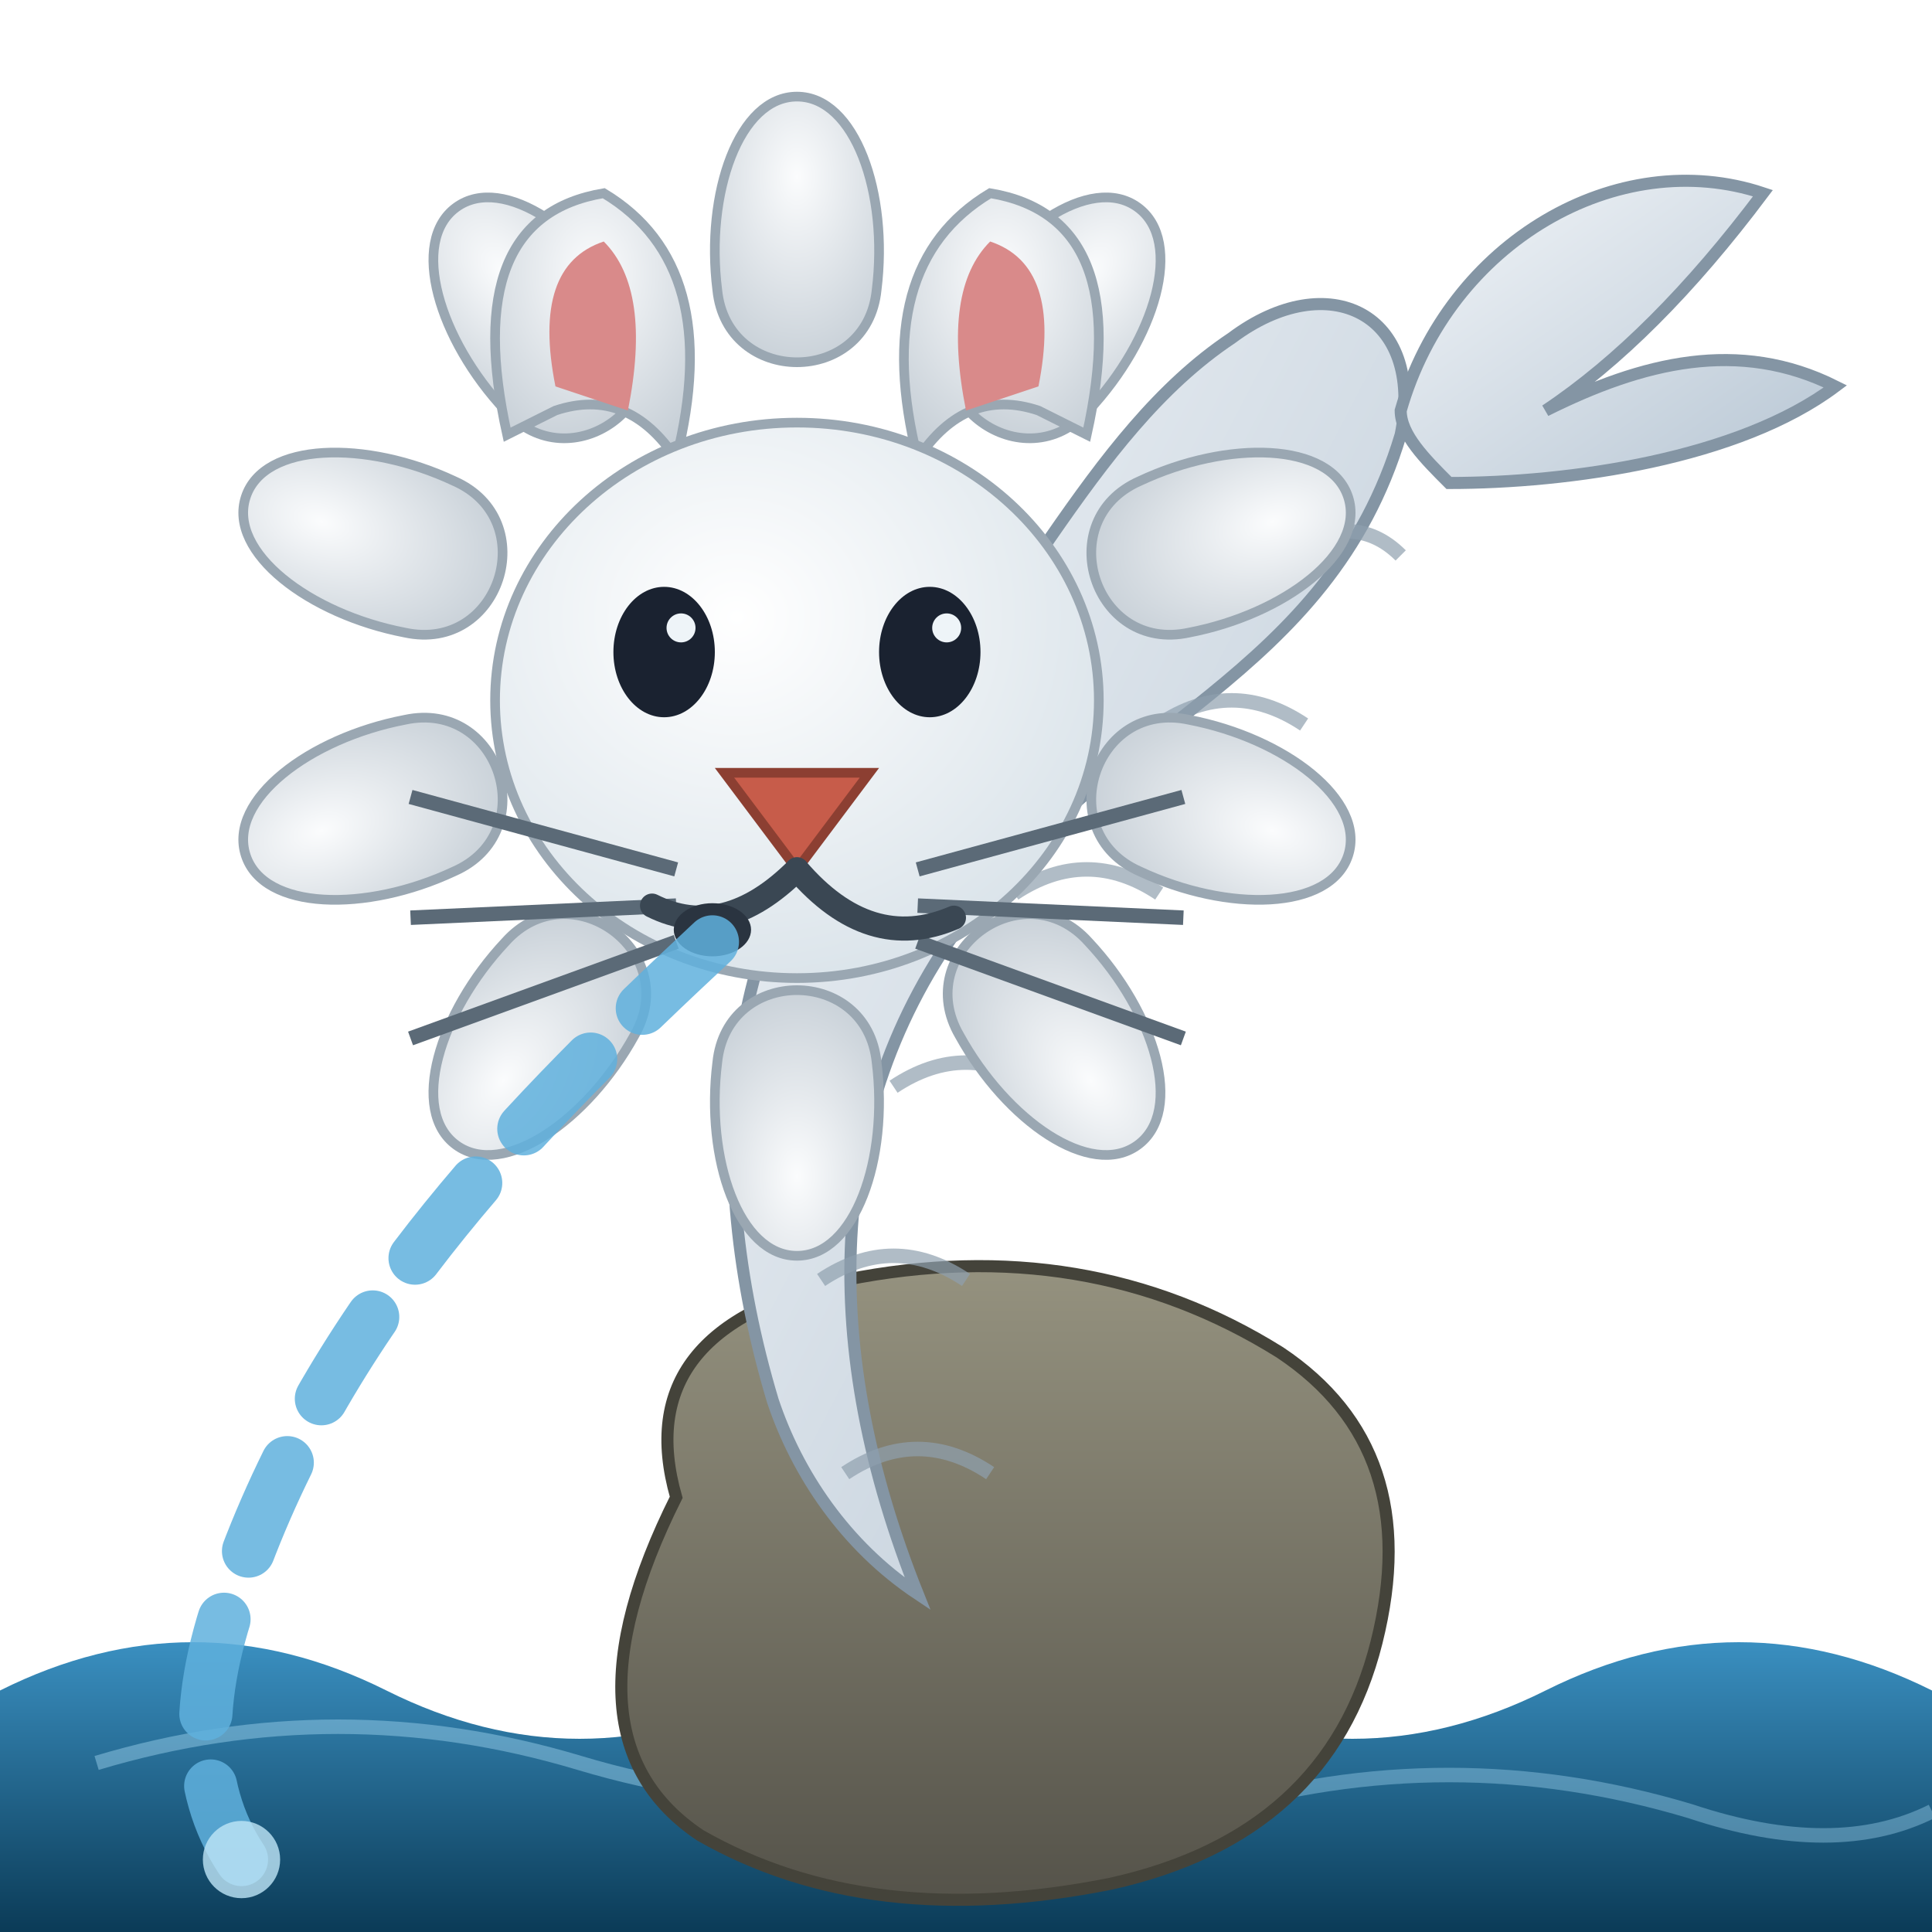
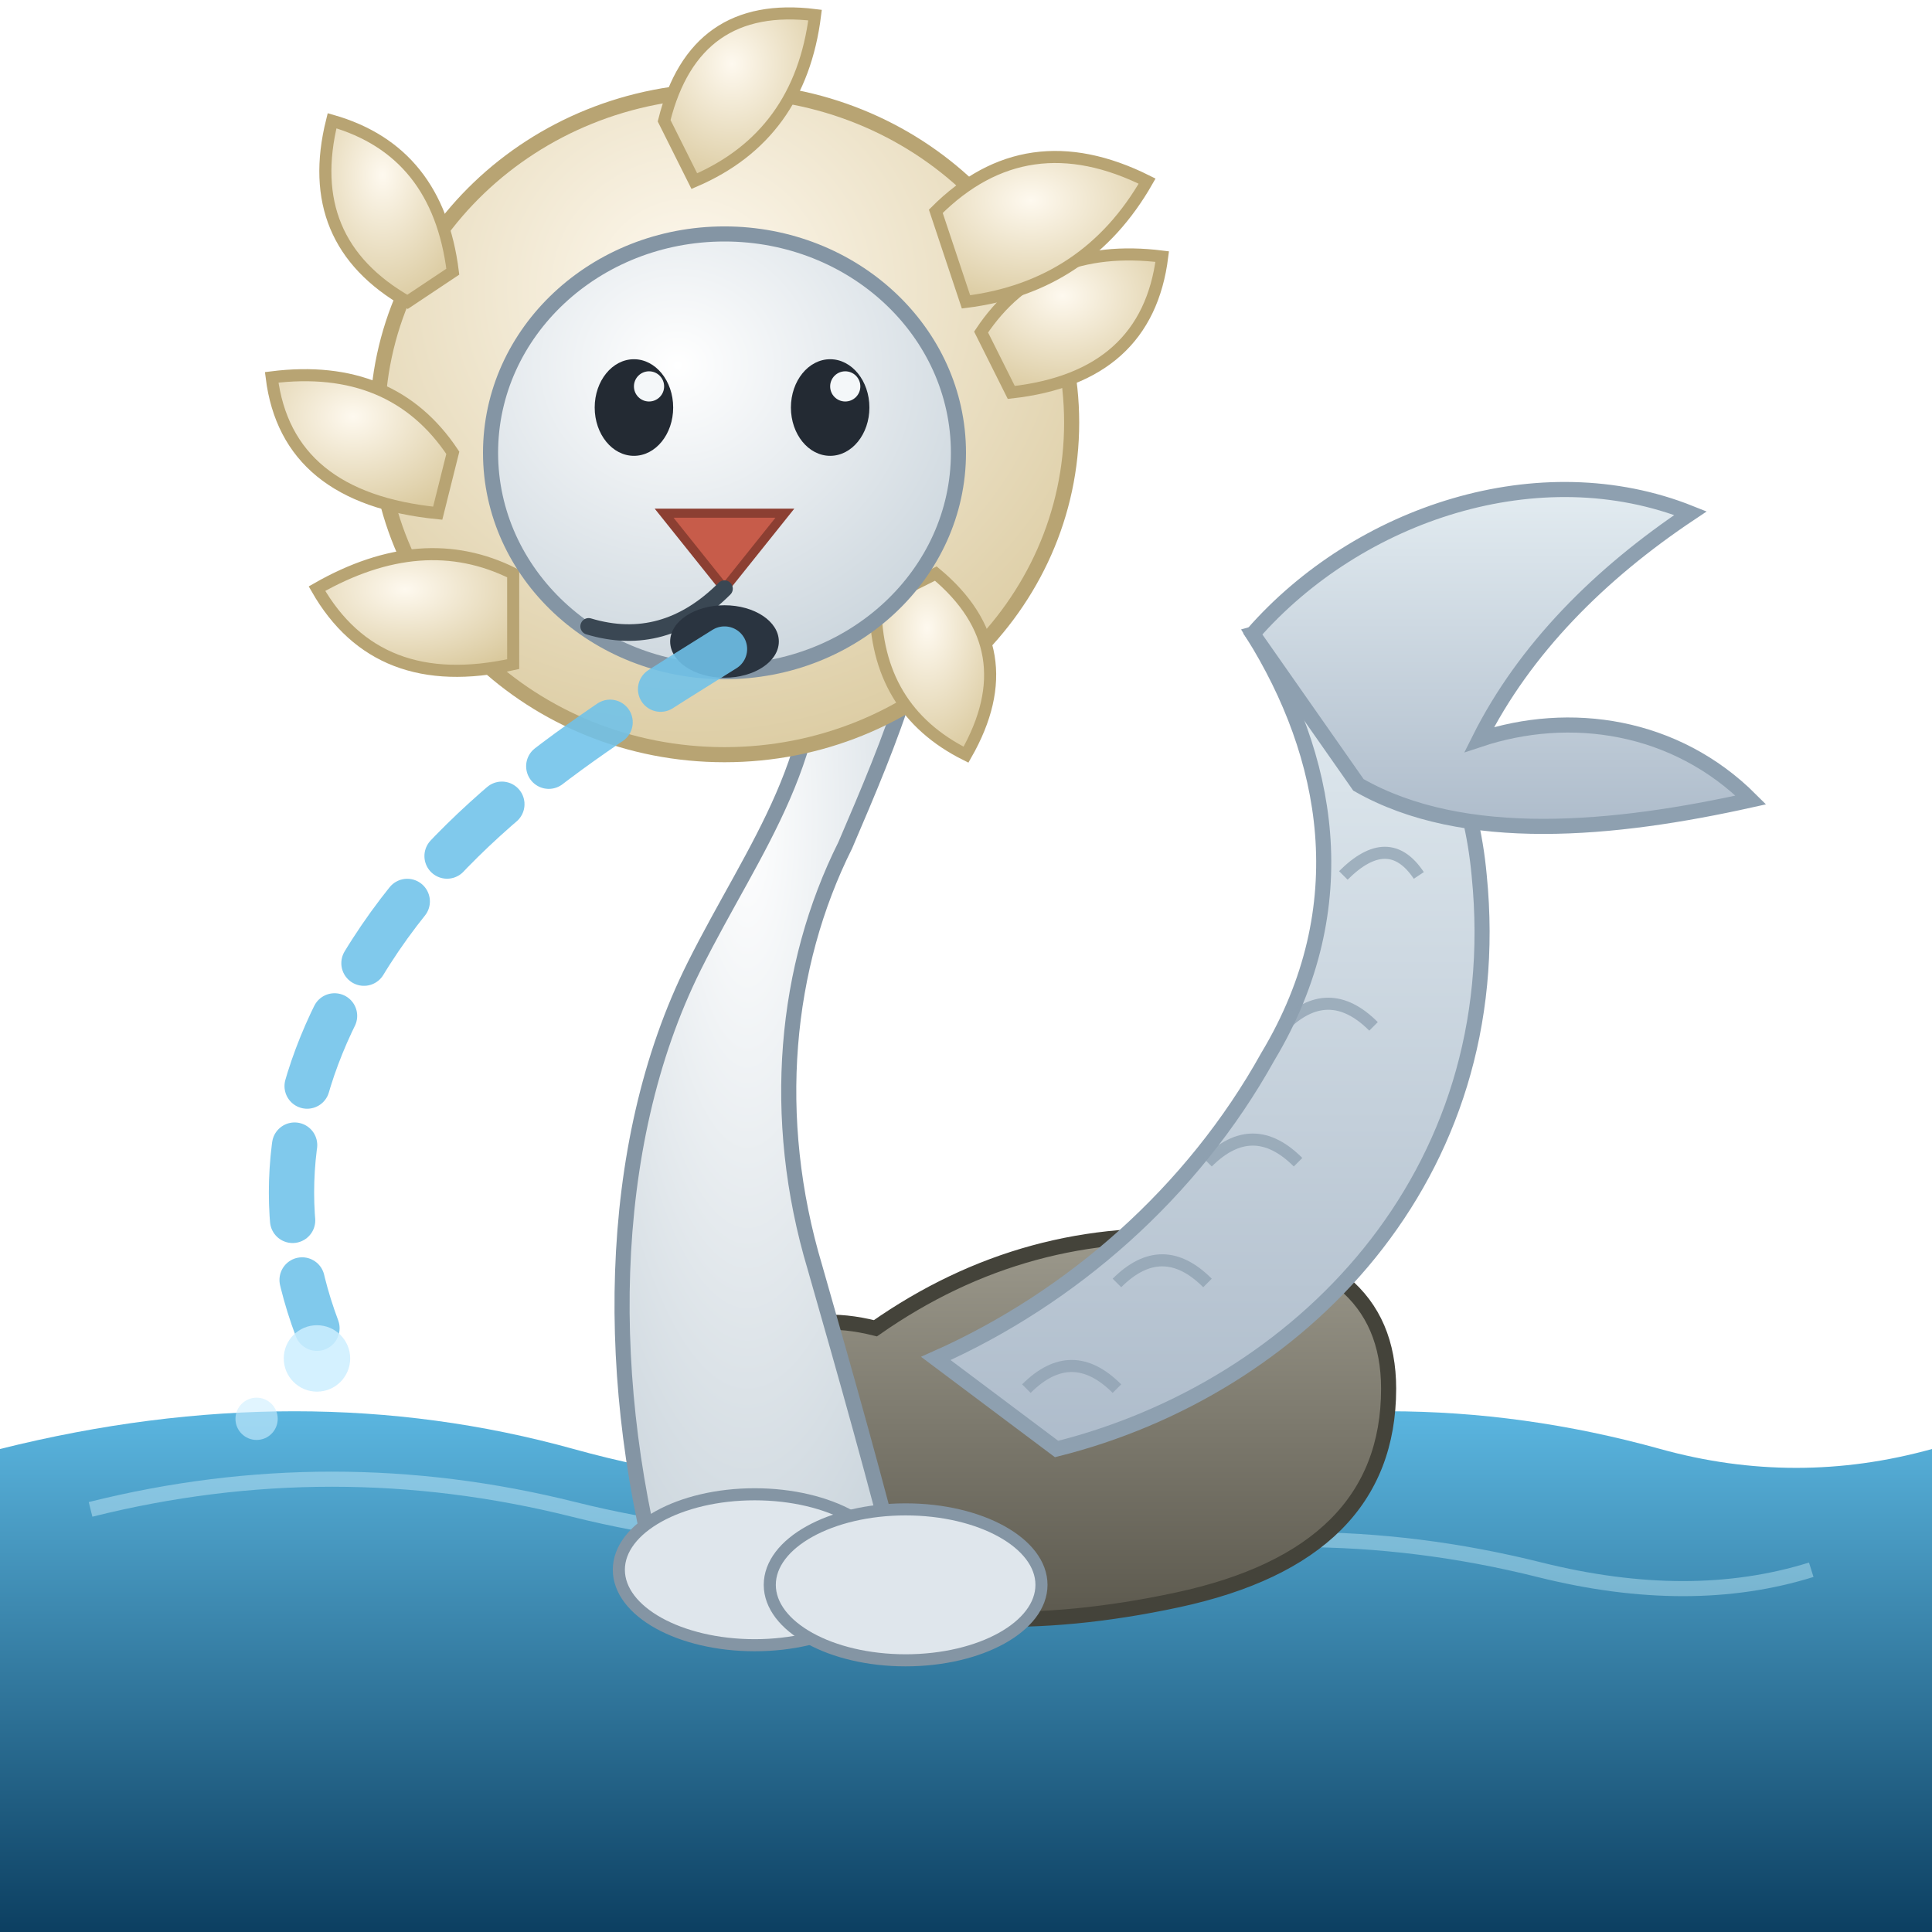
- <svg xmlns="http://www.w3.org/2000/svg" viewBox="0 0 80 80">
+ <svg xmlns="http://www.w3.org/2000/svg" viewBox="0 0 128 128">
  <defs>
-     <linearGradient id="waterGrad" x1="0" y1="0" x2="0" y2="1">
-       <stop offset="0" stop-color="#3a8fc0" />
-       <stop offset="1" stop-color="#0b3b57" />
+     <linearGradient id="mlWater" x1="0" y1="0" x2="0" y2="1">
+       <stop offset="0" stop-color="#5bb6e0" />
+       <stop offset="1" stop-color="#0c3f61" />
    </linearGradient>
-     <linearGradient id="rockGrad" x1="0" y1="0" x2="0" y2="1">
-       <stop offset="0" stop-color="#93918529" />
-       <stop offset="0" stop-color="#95927f" />
-       <stop offset="1" stop-color="#55534a" />
+     <linearGradient id="mlRock" x1="0" y1="0" x2="0" y2="1">
+       <stop offset="0" stop-color="#9c998c" />
+       <stop offset="1" stop-color="#5c594e" />
    </linearGradient>
-     <linearGradient id="bodyGrad" x1="0" y1="0" x2="1" y2="1">
-       <stop offset="0" stop-color="#f3f6f9" />
-       <stop offset="1" stop-color="#b6c5d3" />
+     <radialGradient id="mlBody" cx="40%" cy="30%" r="80%">
+       <stop offset="0" stop-color="#ffffff" />
+       <stop offset="1" stop-color="#c7d2da" />
+     </radialGradient>
+     <linearGradient id="mlScale" x1="0" y1="0" x2="0" y2="1">
+       <stop offset="0" stop-color="#e3ecf1" />
+       <stop offset="1" stop-color="#aebccb" />
    </linearGradient>
-     <radialGradient id="faceGrad" cx="0.4" cy="0.35" r="0.75">
-       <stop offset="0" stop-color="#ffffff" />
-       <stop offset="1" stop-color="#d7e1e8" />
+     <radialGradient id="mlMane" cx="45%" cy="30%" r="80%">
+       <stop offset="0" stop-color="#fef9ef" />
+       <stop offset="1" stop-color="#d8c79a" />
    </radialGradient>
-     <radialGradient id="maneGrad" cx="0.5" cy="0.3" r="0.8">
-       <stop offset="0" stop-color="#fbfcfd" />
-       <stop offset="1" stop-color="#c3ccd4" />
-     </radialGradient>
-     <path id="tuft" d="M0,-9 C2.4,-9 3.8,-5 3.3,-1 C2.9,3 -2.9,3 -3.3,-1 C-3.8,-5 -2.4,-9 0,-9 Z" fill="url(#maneGrad)" stroke="#9aa7b2" stroke-width="0.4" />
  </defs>
-   <path d="M0,70 Q8,66 16,70 Q24,74 32,70 Q40,66 48,70 Q56,74 64,70 Q72,66 80,70 L80,80 L0,80 Z" fill="url(#waterGrad)" />
-   <path d="M4,73 Q14,70 24,73 Q34,76 44,73" stroke="#9fd4ef" stroke-width="0.6" fill="none" opacity="0.45" />
-   <path d="M50,75 Q60,72 70,75 Q76,77 80,75" stroke="#9fd4ef" stroke-width="0.6" fill="none" opacity="0.4" />
-   <path d="M28,62 Q26,55 35,53 Q45,51 53,56 Q59,60 57,68 Q55,76 46,78 Q36,80 29,76 Q23,72 28,62 Z" fill="url(#rockGrad)" stroke="#44433a" stroke-width="0.5" />
+   <path d="M0,96 Q20,91 38,96 Q56,101 74,96 Q92,91 110,96 Q119,98.5 128,96 L128,128 L0,128 Z" fill="url(#mlWater)" />
+   <path d="M6,100 Q22,96 38,100 Q54,104 70,100" stroke="#bfe6f5" stroke-width="1" fill="none" opacity=".5" />
+   <path d="M70,104 Q86,100 102,104 Q112,106.5 120,104" stroke="#bfe6f5" stroke-width="1" fill="none" opacity=".45" />
+   <path d="M58,88 Q50,86 48,94 Q46,101 54,105 Q64,109 78,106 Q92,103 92,92 Q92,83 80,82 Q68,81 58,88 Z" fill="url(#mlRock)" stroke="#44433a" stroke-width="1" />
  <g>
-     <path d="M38,66 C34,56 34,46 40,38 C46,30 55,28 58,18 C59,13 55,11 51,14 C45,18 42,26 36,32 C30,38 29,48 32,58 C33,61 35,64 38,66 Z" fill="url(#bodyGrad)" stroke="#8495a4" stroke-width="0.5" />
-     <path d="M58,17 C60,10 67,6 73,8 C70,12 67,15 64,17 C68,15 72,14 76,16 C72,19 65,20 60,20 C59,19 58,18 58,17 Z" fill="url(#bodyGrad)" stroke="#8495a4" stroke-width="0.5">
-       <animateTransform attributeName="transform" type="rotate" values="0 58 18;4 58 18;0 58 18;-3 58 18;0 58 18" dur="4s" repeatCount="indefinite" />
+     <path d="M70,96 C86,92 100,78 98,58 C97,47 90,40 83,42 C88,50 90,60 84,70 C79,79 71,86 62,90 Z" fill="url(#mlScale)" stroke="#8ea0b0" stroke-width="1" />
+     <path d="M83,42 C90,34 102,30 112,34 C106,38 101,43 98,49 C104,47 111,48 116,53 C107,55 97,56 90,52 Z" fill="url(#mlScale)" stroke="#8ea0b0" stroke-width="1">
+       <animateTransform attributeName="transform" type="rotate" values="0 90 45;8 90 45;0 90 45;-6 90 45;0 90 45" dur="3.2s" repeatCount="indefinite" />
    </path>
-     <g stroke="#8fa0ae" stroke-width="0.6" fill="none" opacity="0.7">
-       <path d="M35,61 q3,-2 6,0" />
-       <path d="M34,53 q3,-2 6,0" />
-       <path d="M37,45 q3,-2 6,0" />
-       <path d="M42,37 q3,-2 6,0" />
-       <path d="M48,30 q3,-2 6,0" />
-       <path d="M53,23 q3,-2 5,0" />
+     <g stroke="#8ea0b0" stroke-width=".8" fill="none" opacity=".75">
+       <path d="M68,92 q3,-3 6,0" />
+       <path d="M74,85 q3,-3 6,0" />
+       <path d="M80,77 q3,-3 6,0" />
+       <path d="M85,68 q3,-3 6,0" />
+       <path d="M89,58 q3,-3 5,0" />
    </g>
  </g>
+   <path d="M44,106 C40,92 40,76 46,64 C50,56 55,50 54,40 C53,33 58,30 62,34 C62,42 59,49 56,56 C52,64 51,74 54,84 C56,91 58,98 60,106 Z" fill="url(#mlBody)" stroke="#8495a4" stroke-width="1" />
+   <ellipse cx="50" cy="104" rx="9" ry="5" fill="#dfe6ec" stroke="#8495a4" stroke-width=".8" />
+   <ellipse cx="60" cy="105" rx="9" ry="5" fill="#dfe6ec" stroke="#8495a4" stroke-width=".8" />
  <g>
-     <use href="#tuft" transform="rotate(0 33 28) translate(33,13)" />
-     <use href="#tuft" transform="rotate(36 33 28) translate(33,13)" />
-     <use href="#tuft" transform="rotate(72 33 28) translate(33,13)" />
-     <use href="#tuft" transform="rotate(108 33 28) translate(33,13)" />
-     <use href="#tuft" transform="rotate(144 33 28) translate(33,13)" />
-     <use href="#tuft" transform="rotate(180 33 28) translate(33,13)" />
-     <use href="#tuft" transform="rotate(216 33 28) translate(33,13)" />
-     <use href="#tuft" transform="rotate(252 33 28) translate(33,13)" />
-     <use href="#tuft" transform="rotate(288 33 28) translate(33,13)" />
-     <use href="#tuft" transform="rotate(324 33 28) translate(33,13)" />
+     <ellipse cx="48" cy="28" rx="23" ry="22" fill="url(#mlMane)" stroke="#b8a473" stroke-width="1" />
+     <g fill="url(#mlMane)" stroke="#b8a473" stroke-width=".8">
+       <path d="M27,20 Q20,16 22,8 Q29,10 30,18 Z" />
+       <path d="M29,34 Q19,33 18,25 Q26,24 30,30 Z" />
+       <path d="M34,44 Q25,46 21,39 Q28,35 34,38 Z" />
+       <path d="M62,38 Q68,43 64,50 Q58,47 58,40 Z" />
+       <path d="M67,26 Q76,25 77,17 Q69,16 65,22 Z" />
+       <path d="M62,14 Q68,8 76,12 Q72,19 64,20 Z" />
+       <path d="M44,8 Q46,0 54,1 Q53,9 46,12 Z" />
+     </g>
  </g>
-   <path d="M21,18 Q19,9 25,8 Q30,11 28,19 Q26,16 23,17 Z" fill="url(#maneGrad)" stroke="#9aa7b2" stroke-width="0.4" />
-   <path d="M23,16 Q22,11 25,10 Q27,12 26,17 Z" fill="#d98a8a" />
-   <path d="M45,18 Q47,9 41,8 Q36,11 38,19 Q40,16 43,17 Z" fill="url(#maneGrad)" stroke="#9aa7b2" stroke-width="0.4" />
-   <path d="M43,16 Q44,11 41,10 Q39,12 40,17 Z" fill="#d98a8a" />
-   <ellipse cx="33" cy="29" rx="12.5" ry="11.5" fill="url(#faceGrad)" stroke="#9aa7b2" stroke-width="0.4" />
-   <path d="M28,36 L17,33" stroke="#5b6a77" stroke-width="0.6" />
-   <path d="M28,37.5 L17,38" stroke="#5b6a77" stroke-width="0.6" />
-   <path d="M28,39 L17,43" stroke="#5b6a77" stroke-width="0.6" />
-   <path d="M38,36 L49,33" stroke="#5b6a77" stroke-width="0.6" />
-   <path d="M38,37.5 L49,38" stroke="#5b6a77" stroke-width="0.6" />
-   <path d="M38,39 L49,43" stroke="#5b6a77" stroke-width="0.6" />
-   <ellipse cx="27.5" cy="27" rx="2.1" ry="2.7" fill="#1a2230" />
-   <ellipse cx="38.5" cy="27" rx="2.1" ry="2.7" fill="#1a2230" />
-   <circle cx="28.2" cy="26" r="0.6" fill="#eef4f8" />
-   <circle cx="39.2" cy="26" r="0.6" fill="#eef4f8" />
-   <path d="M30,32 L36,32 L33,36 Z" fill="#c75c4a" stroke="#8c3f32" stroke-width="0.4" />
-   <path d="M33,36 Q30,39 27,37.5" stroke="#3a4753" stroke-width="1" fill="none" stroke-linecap="round" />
-   <path d="M33,36 Q36,39.5 39.5,38" stroke="#3a4753" stroke-width="1" fill="none" stroke-linecap="round" />
-   <ellipse cx="29.5" cy="38.5" rx="1.6" ry="1.1" fill="#2a3440" />
-   <path d="M29.5,39 C22,46 14,54 10,65 C8,70 8,74 10,77" fill="none" stroke="#5fb0dd" stroke-width="2.2" stroke-linecap="round" opacity="0.85" stroke-dasharray="4 3">
-     <animate attributeName="stroke-dashoffset" values="0;-14" dur="0.6s" repeatCount="indefinite" />
+   <ellipse cx="48" cy="30" rx="15.5" ry="14.5" fill="url(#mlBody)" stroke="#8495a4" stroke-width="1" />
+   <ellipse cx="42" cy="27" rx="2.6" ry="3.2" fill="#232a33" />
+   <ellipse cx="55" cy="27" rx="2.6" ry="3.2" fill="#232a33" />
+   <circle cx="43" cy="25.6" r="1" fill="#f4f7f9" />
+   <circle cx="56" cy="25.6" r="1" fill="#f4f7f9" />
+   <path d="M44,34 L52,34 L48,39 Z" fill="#c75c4a" stroke="#8c3f32" stroke-width=".6" />
+   <path d="M48,39 Q44,43 39,41.5" stroke="#3a4753" stroke-width="1.1" fill="none" stroke-linecap="round" />
+   <ellipse cx="48" cy="42.5" rx="3.6" ry="2.4" fill="#2a3440" />
+   <path d="M48,43 C40,48 30,54 24,64 C19,72 18,80 21,88" fill="none" stroke="#6fc2e9" stroke-width="3" stroke-linecap="round" opacity=".88" stroke-dasharray="5 4">
+     <animate attributeName="stroke-dashoffset" values="0;-18" dur="0.7s" repeatCount="indefinite" />
  </path>
-   <circle cx="10" cy="77" r="1.6" fill="#bfe6f7" opacity="0.8">
-     <animate attributeName="r" values="1.2;2.4;1.2" dur="1s" repeatCount="indefinite" />
-     <animate attributeName="opacity" values="0.8;0.3;0.8" dur="1s" repeatCount="indefinite" />
+   <circle cx="21" cy="90" r="2.2" fill="#cdeeff" opacity=".85">
+     <animate attributeName="r" values="1.6;3.2;1.6" dur="1s" repeatCount="indefinite" />
+     <animate attributeName="opacity" values=".85;.3;.85" dur="1s" repeatCount="indefinite" />
+   </circle>
+   <circle cx="17" cy="94" r="1.4" fill="#cdeeff" opacity=".6">
+     <animate attributeName="r" values="1;2;1" dur="1.1s" repeatCount="indefinite" begin=".2s" />
+     <animate attributeName="opacity" values=".6;.2;.6" dur="1.1s" repeatCount="indefinite" begin=".2s" />
  </circle>
</svg>
